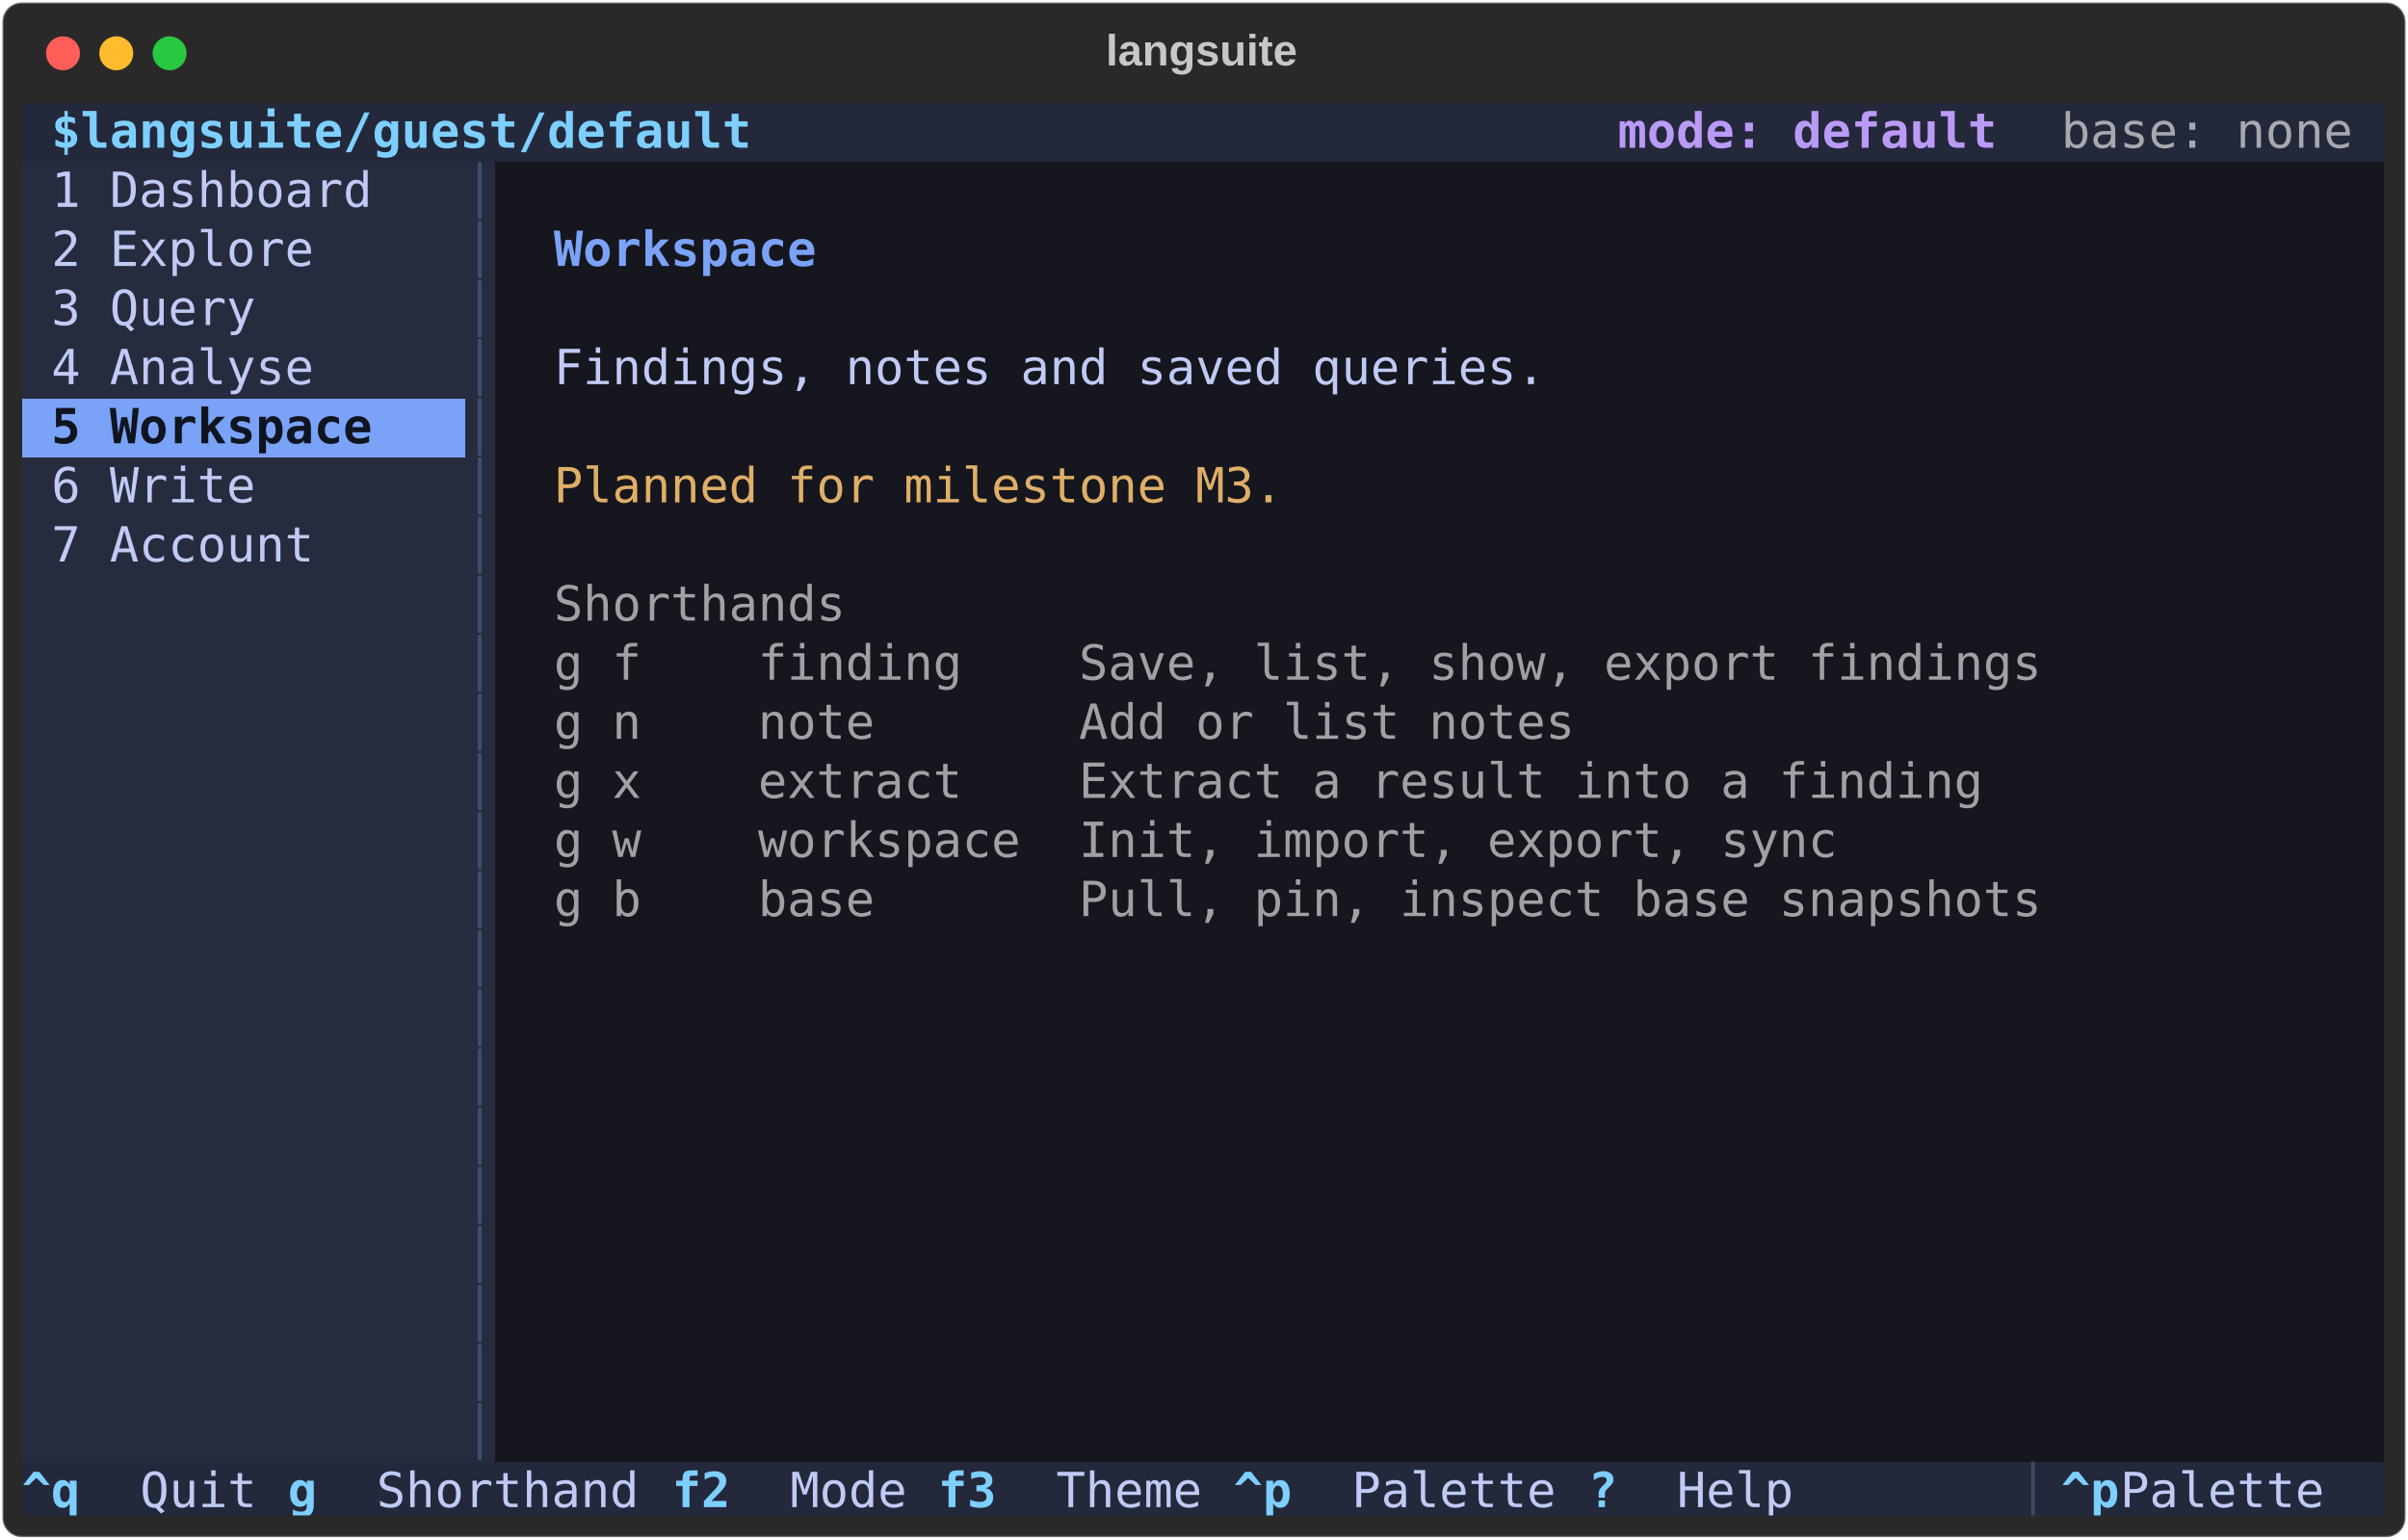
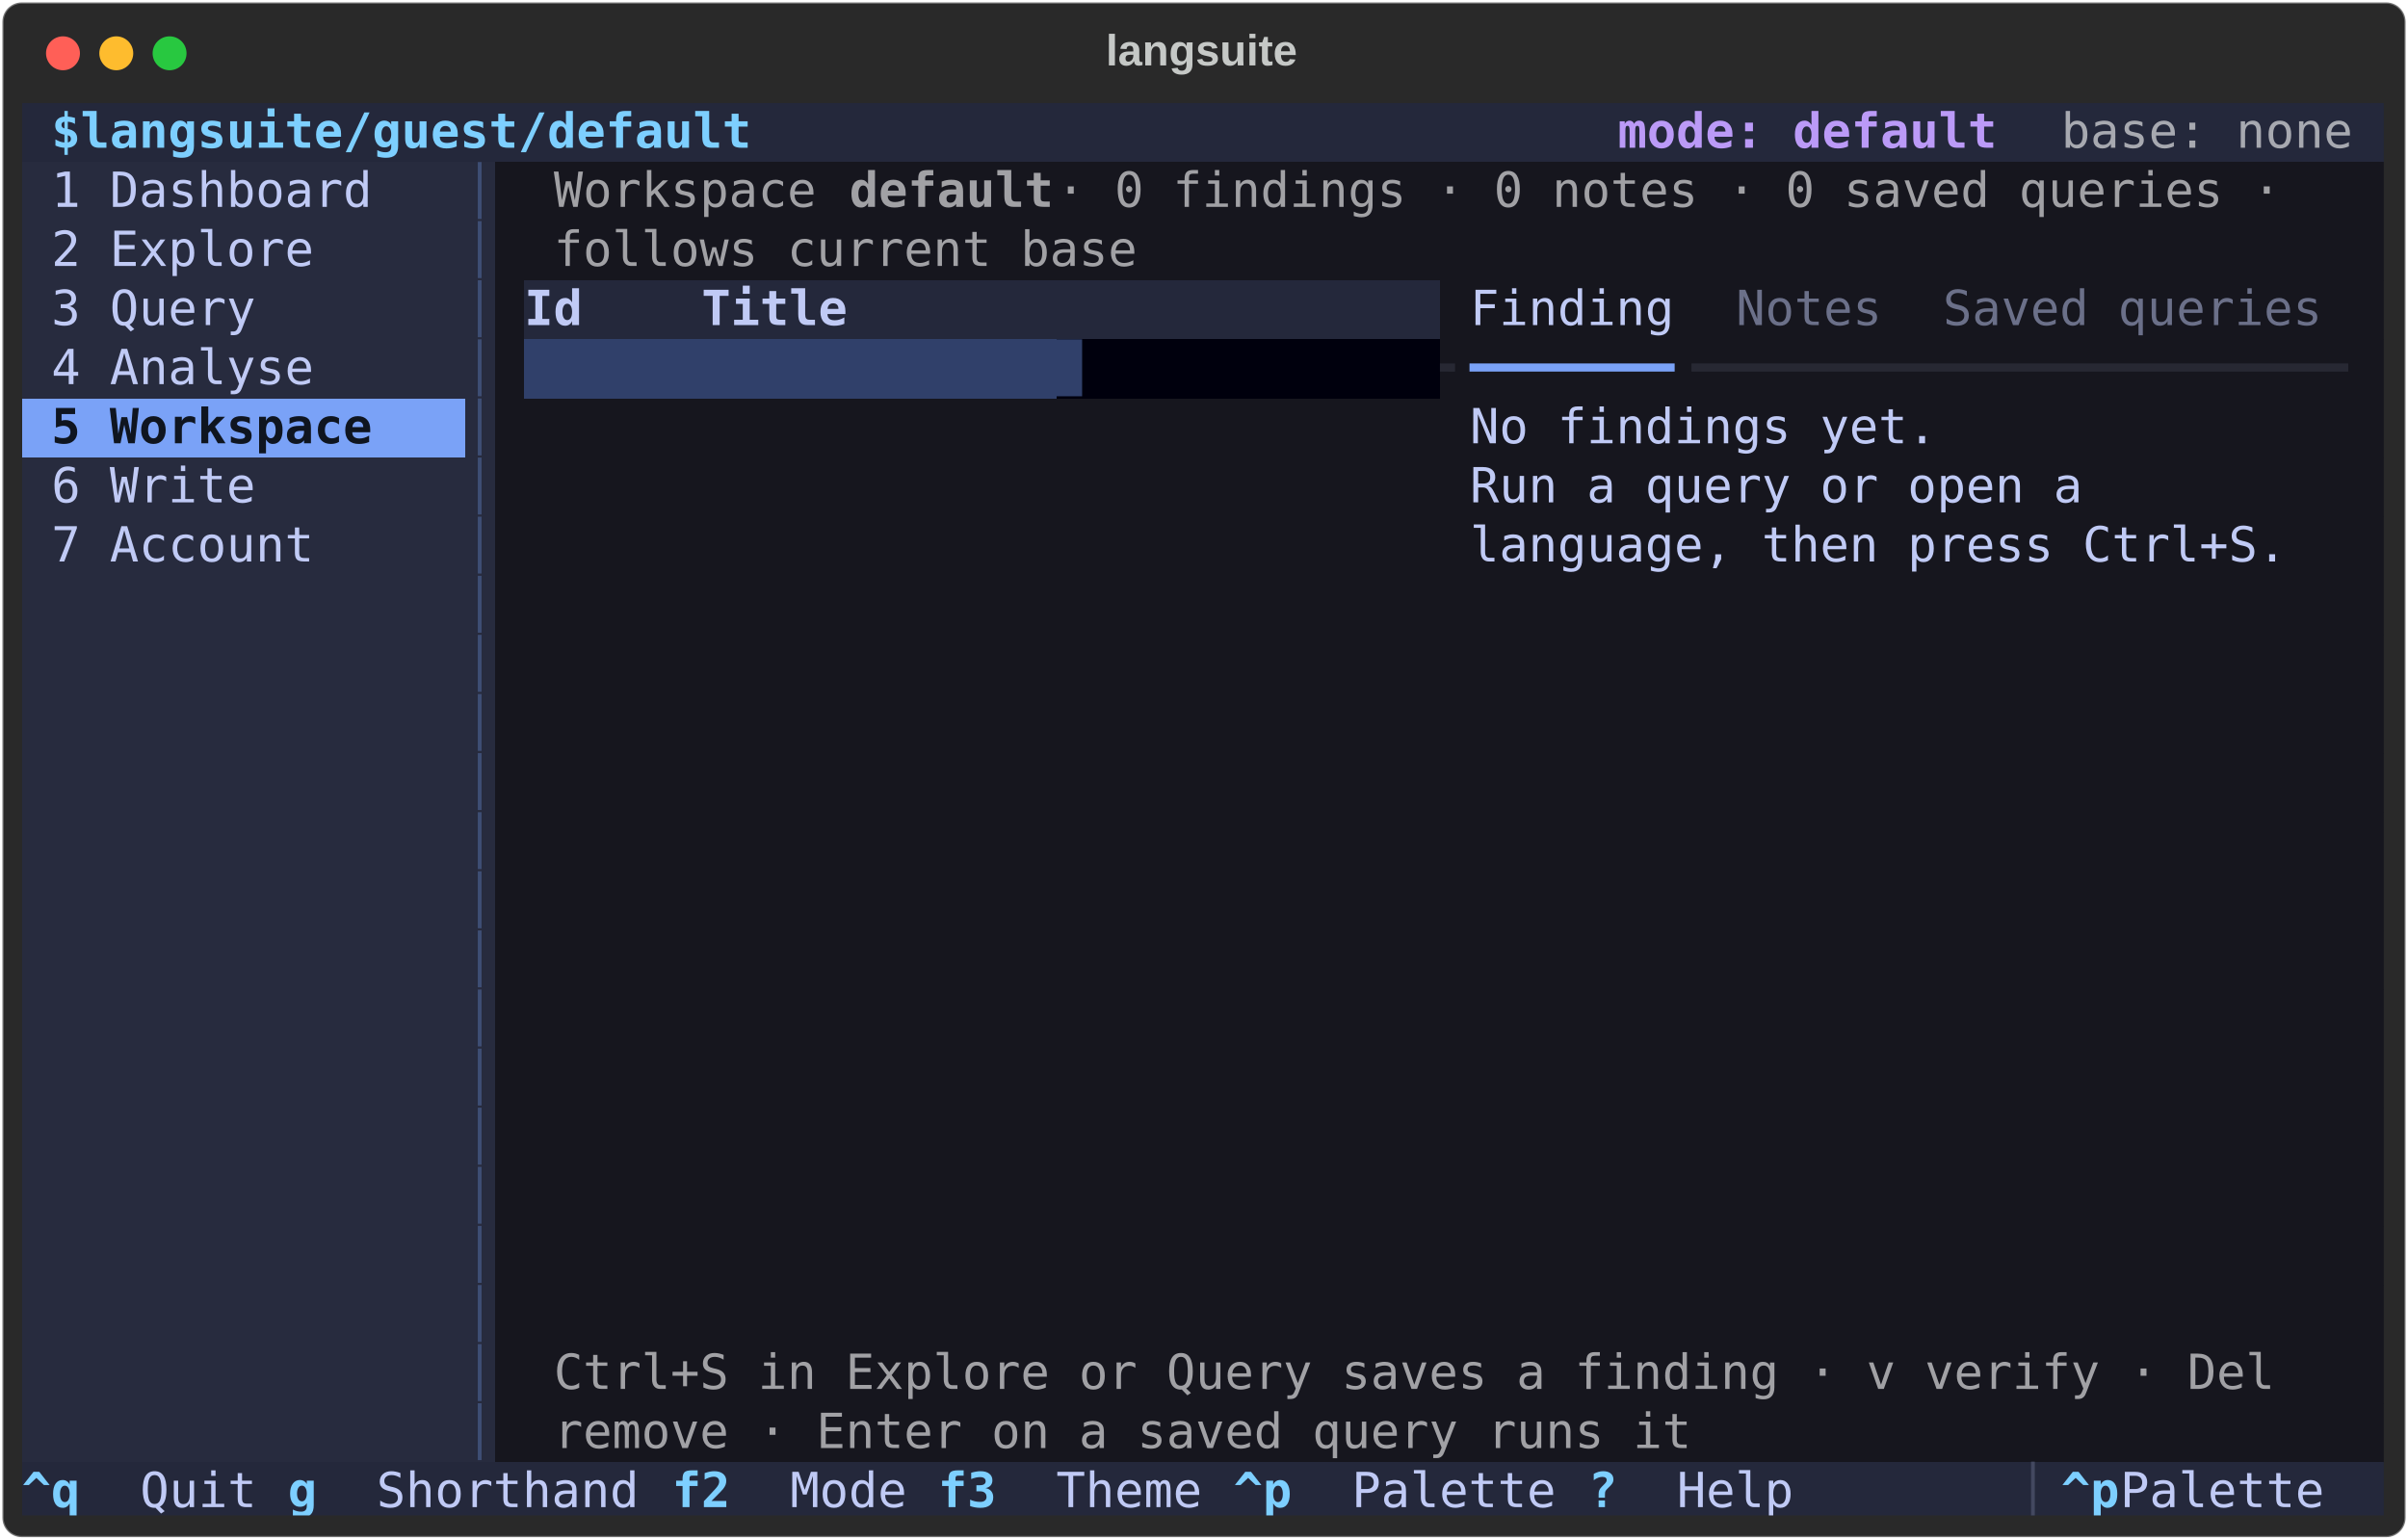
<svg xmlns="http://www.w3.org/2000/svg" class="rich-terminal" viewBox="0 0 994 635.6">
  <style>

    @font-face {
        font-family: "Fira Code";
        src: local("FiraCode-Regular"),
                url("https://cdnjs.cloudflare.com/ajax/libs/firacode/6.2.0/woff2/FiraCode-Regular.woff2") format("woff2"),
                url("https://cdnjs.cloudflare.com/ajax/libs/firacode/6.2.0/woff/FiraCode-Regular.woff") format("woff");
        font-style: normal;
        font-weight: 400;
    }
    @font-face {
        font-family: "Fira Code";
        src: local("FiraCode-Bold"),
                url("https://cdnjs.cloudflare.com/ajax/libs/firacode/6.2.0/woff2/FiraCode-Bold.woff2") format("woff2"),
                url("https://cdnjs.cloudflare.com/ajax/libs/firacode/6.2.0/woff/FiraCode-Bold.woff") format("woff");
        font-style: bold;
        font-weight: 700;
    }

    .terminal-matrix {
        font-family: Fira Code, monospace;
        font-size: 20px;
        line-height: 24.4px;
        font-variant-east-asian: full-width;
    }

    .terminal-title {
        font-size: 18px;
        font-weight: bold;
        font-family: arial;
    }

    .terminal-r1 { fill: #c5c8c6 }
.terminal-r2 { fill: #7dcfff;font-weight: bold }
.terminal-r3 { fill: #bb9af7;font-weight: bold }
.terminal-r4 { fill: #a7a9b0 }
.terminal-r5 { fill: #c0caf5 }
.terminal-r6 { fill: #3e4e74 }
- .terminal-r7 { fill: #7aa2f7;font-weight: bold }
- .terminal-r8 { fill: #0f1520;font-weight: bold }
- .terminal-r9 { fill: #dfaf68 }
- .terminal-r10 { fill: #a1a1a5 }
- .terminal-r11 { fill: #434860 }
+ .terminal-r7 { fill: #a1a1a5 }
+ .terminal-r8 { fill: #a1a1a5;font-weight: bold }
+ .terminal-r9 { fill: #c0caf5;font-weight: bold }
+ .terminal-r10 { fill: #6b7089 }
+ .terminal-r11 { fill: #1f2335 }
+ .terminal-r12 { fill: #30406a }
+ .terminal-r13 { fill: #272833 }
+ .terminal-r14 { fill: #7aa2f7 }
+ .terminal-r15 { fill: #0f1520;font-weight: bold }
+ .terminal-r16 { fill: #434860 }
    </style>
  <defs>
    <clipPath id="terminal-clip-terminal">
      <rect x="0" y="0" width="975.0" height="584.6" />
    </clipPath>
    <clipPath id="terminal-line-0">
      <rect x="0" y="1.5" width="976" height="24.65" />
    </clipPath>
    <clipPath id="terminal-line-1">
      <rect x="0" y="25.9" width="976" height="24.65" />
    </clipPath>
    <clipPath id="terminal-line-2">
      <rect x="0" y="50.3" width="976" height="24.65" />
    </clipPath>
    <clipPath id="terminal-line-3">
      <rect x="0" y="74.7" width="976" height="24.65" />
    </clipPath>
    <clipPath id="terminal-line-4">
      <rect x="0" y="99.1" width="976" height="24.65" />
    </clipPath>
    <clipPath id="terminal-line-5">
      <rect x="0" y="123.5" width="976" height="24.65" />
    </clipPath>
    <clipPath id="terminal-line-6">
      <rect x="0" y="147.9" width="976" height="24.65" />
    </clipPath>
    <clipPath id="terminal-line-7">
      <rect x="0" y="172.3" width="976" height="24.65" />
    </clipPath>
    <clipPath id="terminal-line-8">
      <rect x="0" y="196.7" width="976" height="24.65" />
    </clipPath>
    <clipPath id="terminal-line-9">
      <rect x="0" y="221.1" width="976" height="24.65" />
    </clipPath>
    <clipPath id="terminal-line-10">
      <rect x="0" y="245.5" width="976" height="24.65" />
    </clipPath>
    <clipPath id="terminal-line-11">
      <rect x="0" y="269.9" width="976" height="24.65" />
    </clipPath>
    <clipPath id="terminal-line-12">
      <rect x="0" y="294.3" width="976" height="24.65" />
    </clipPath>
    <clipPath id="terminal-line-13">
      <rect x="0" y="318.7" width="976" height="24.65" />
    </clipPath>
    <clipPath id="terminal-line-14">
      <rect x="0" y="343.1" width="976" height="24.65" />
    </clipPath>
    <clipPath id="terminal-line-15">
      <rect x="0" y="367.5" width="976" height="24.65" />
    </clipPath>
    <clipPath id="terminal-line-16">
      <rect x="0" y="391.9" width="976" height="24.65" />
    </clipPath>
    <clipPath id="terminal-line-17">
      <rect x="0" y="416.3" width="976" height="24.65" />
    </clipPath>
    <clipPath id="terminal-line-18">
      <rect x="0" y="440.7" width="976" height="24.65" />
    </clipPath>
    <clipPath id="terminal-line-19">
      <rect x="0" y="465.1" width="976" height="24.65" />
    </clipPath>
    <clipPath id="terminal-line-20">
      <rect x="0" y="489.5" width="976" height="24.65" />
    </clipPath>
    <clipPath id="terminal-line-21">
      <rect x="0" y="513.9" width="976" height="24.65" />
    </clipPath>
    <clipPath id="terminal-line-22">
      <rect x="0" y="538.3" width="976" height="24.65" />
    </clipPath>
  </defs>
  <rect fill="#292929" stroke="rgba(255,255,255,0.35)" stroke-width="1" x="1" y="1" width="992" height="633.6" rx="8" />
  <text class="terminal-title" fill="#c5c8c6" text-anchor="middle" x="496" y="27">langsuite</text>
  <g transform="translate(26,22)">
    <circle cx="0" cy="0" r="7" fill="#ff5f57" />
    <circle cx="22" cy="0" r="7" fill="#febc2e" />
    <circle cx="44" cy="0" r="7" fill="#28c840" />
  </g>
  <g transform="translate(9, 41)" clip-path="url(#terminal-clip-terminal)">
    <rect fill="#24283b" x="0" y="1.5" width="12.2" height="24.65" shape-rendering="crispEdges" />
    <rect fill="#24283b" x="12.2" y="1.5" width="292.8" height="24.65" shape-rendering="crispEdges" />
    <rect fill="#24283b" x="305" y="1.5" width="353.8" height="24.65" shape-rendering="crispEdges" />
    <rect fill="#24283b" x="658.8" y="1.5" width="158.6" height="24.65" shape-rendering="crispEdges" />
    <rect fill="#24283b" x="817.4" y="1.5" width="24.4" height="24.65" shape-rendering="crispEdges" />
    <rect fill="#24283b" x="841.8" y="1.5" width="122" height="24.65" shape-rendering="crispEdges" />
    <rect fill="#24283b" x="963.8" y="1.5" width="12.2" height="24.65" shape-rendering="crispEdges" />
    <rect fill="#272b3e" x="0" y="25.9" width="12.2" height="24.65" shape-rendering="crispEdges" />
    <rect fill="#272b3e" x="12.2" y="25.9" width="134.2" height="24.65" shape-rendering="crispEdges" />
    <rect fill="#272b3e" x="146.4" y="25.9" width="36.6" height="24.65" shape-rendering="crispEdges" />
    <rect fill="#272b3e" x="183" y="25.9" width="12.2" height="24.65" shape-rendering="crispEdges" />
-     <rect fill="#16161e" x="195.2" y="25.9" width="780.8" height="24.65" shape-rendering="crispEdges" />
+     <rect fill="#16161e" x="195.2" y="25.9" width="24.4" height="24.65" shape-rendering="crispEdges" />
+     <rect fill="#16161e" x="219.6" y="25.9" width="122" height="24.65" shape-rendering="crispEdges" />
+     <rect fill="#16161e" x="341.6" y="25.9" width="85.4" height="24.65" shape-rendering="crispEdges" />
+     <rect fill="#16161e" x="427" y="25.9" width="524.6" height="24.65" shape-rendering="crispEdges" />
+     <rect fill="#16161e" x="951.6" y="25.9" width="24.4" height="24.65" shape-rendering="crispEdges" />
    <rect fill="#272b3e" x="0" y="50.3" width="12.2" height="24.65" shape-rendering="crispEdges" />
    <rect fill="#272b3e" x="12.2" y="50.3" width="109.8" height="24.65" shape-rendering="crispEdges" />
    <rect fill="#272b3e" x="122" y="50.3" width="61" height="24.65" shape-rendering="crispEdges" />
    <rect fill="#272b3e" x="183" y="50.3" width="12.2" height="24.65" shape-rendering="crispEdges" />
    <rect fill="#16161e" x="195.2" y="50.3" width="24.4" height="24.65" shape-rendering="crispEdges" />
-     <rect fill="#16161e" x="219.6" y="50.3" width="109.8" height="24.65" shape-rendering="crispEdges" />
-     <rect fill="#16161e" x="329.4" y="50.3" width="646.6" height="24.65" shape-rendering="crispEdges" />
+     <rect fill="#16161e" x="219.6" y="50.3" width="244" height="24.65" shape-rendering="crispEdges" />
+     <rect fill="#16161e" x="463.6" y="50.3" width="512.4" height="24.65" shape-rendering="crispEdges" />
    <rect fill="#272b3e" x="0" y="74.7" width="12.2" height="24.65" shape-rendering="crispEdges" />
    <rect fill="#272b3e" x="12.2" y="74.7" width="85.4" height="24.65" shape-rendering="crispEdges" />
    <rect fill="#272b3e" x="97.6" y="74.7" width="85.4" height="24.65" shape-rendering="crispEdges" />
    <rect fill="#272b3e" x="183" y="74.7" width="12.2" height="24.65" shape-rendering="crispEdges" />
-     <rect fill="#16161e" x="195.2" y="74.7" width="780.8" height="24.65" shape-rendering="crispEdges" />
+     <rect fill="#16161e" x="195.2" y="74.7" width="12.2" height="24.65" shape-rendering="crispEdges" />
+     <rect fill="#24283b" x="207.4" y="74.7" width="73.2" height="24.65" shape-rendering="crispEdges" />
+     <rect fill="#24283b" x="280.6" y="74.7" width="305" height="24.65" shape-rendering="crispEdges" />
+     <rect fill="#16161e" x="585.6" y="74.7" width="12.2" height="24.65" shape-rendering="crispEdges" />
+     <rect fill="#16161e" x="597.8" y="74.7" width="85.4" height="24.65" shape-rendering="crispEdges" />
+     <rect fill="#16161e" x="683.2" y="74.7" width="24.4" height="24.65" shape-rendering="crispEdges" />
+     <rect fill="#16161e" x="707.6" y="74.7" width="61" height="24.65" shape-rendering="crispEdges" />
+     <rect fill="#16161e" x="768.6" y="74.7" width="24.4" height="24.65" shape-rendering="crispEdges" />
+     <rect fill="#16161e" x="793" y="74.7" width="158.6" height="24.65" shape-rendering="crispEdges" />
+     <rect fill="#16161e" x="951.6" y="74.7" width="24.4" height="24.65" shape-rendering="crispEdges" />
    <rect fill="#272b3e" x="0" y="99.1" width="12.2" height="24.65" shape-rendering="crispEdges" />
    <rect fill="#272b3e" x="12.2" y="99.1" width="109.8" height="24.65" shape-rendering="crispEdges" />
    <rect fill="#272b3e" x="122" y="99.1" width="61" height="24.65" shape-rendering="crispEdges" />
    <rect fill="#272b3e" x="183" y="99.1" width="12.2" height="24.65" shape-rendering="crispEdges" />
-     <rect fill="#16161e" x="195.2" y="99.1" width="24.4" height="24.65" shape-rendering="crispEdges" />
-     <rect fill="#16161e" x="219.6" y="99.1" width="414.8" height="24.65" shape-rendering="crispEdges" />
-     <rect fill="#16161e" x="634.4" y="99.1" width="341.6" height="24.65" shape-rendering="crispEdges" />
+     <rect fill="#16161e" x="195.2" y="99.1" width="12.2" height="24.65" shape-rendering="crispEdges" />
+     <rect fill="#30406a" x="207.4" y="99.1" width="219.6" height="24.65" shape-rendering="crispEdges" />
+     <rect fill="#00000d" x="427" y="99.1" width="12.2" height="24.65" shape-rendering="crispEdges" />
+     <rect fill="#00000d" x="439.2" y="99.1" width="146.4" height="24.65" shape-rendering="crispEdges" />
+     <rect fill="#16161e" x="585.6" y="99.1" width="12.2" height="24.65" shape-rendering="crispEdges" />
+     <rect fill="#16161e" x="597.8" y="99.1" width="85.4" height="24.65" shape-rendering="crispEdges" />
+     <rect fill="#16161e" x="683.2" y="99.1" width="280.6" height="24.65" shape-rendering="crispEdges" />
+     <rect fill="#16161e" x="963.8" y="99.1" width="12.2" height="24.65" shape-rendering="crispEdges" />
    <rect fill="#7aa2f7" x="0" y="123.5" width="12.2" height="24.65" shape-rendering="crispEdges" />
    <rect fill="#7aa2f7" x="12.2" y="123.5" width="134.2" height="24.65" shape-rendering="crispEdges" />
    <rect fill="#7aa2f7" x="146.4" y="123.5" width="36.6" height="24.65" shape-rendering="crispEdges" />
    <rect fill="#272b3e" x="183" y="123.5" width="12.2" height="24.65" shape-rendering="crispEdges" />
-     <rect fill="#16161e" x="195.2" y="123.5" width="780.8" height="24.65" shape-rendering="crispEdges" />
+     <rect fill="#16161e" x="195.2" y="123.5" width="402.6" height="24.65" shape-rendering="crispEdges" />
+     <rect fill="#16161e" x="597.8" y="123.5" width="195.2" height="24.65" shape-rendering="crispEdges" />
+     <rect fill="#16161e" x="793" y="123.5" width="183" height="24.65" shape-rendering="crispEdges" />
    <rect fill="#272b3e" x="0" y="147.9" width="12.2" height="24.65" shape-rendering="crispEdges" />
    <rect fill="#272b3e" x="12.2" y="147.9" width="85.4" height="24.65" shape-rendering="crispEdges" />
    <rect fill="#272b3e" x="97.6" y="147.9" width="85.4" height="24.65" shape-rendering="crispEdges" />
    <rect fill="#272b3e" x="183" y="147.9" width="12.2" height="24.65" shape-rendering="crispEdges" />
-     <rect fill="#16161e" x="195.2" y="147.9" width="24.4" height="24.65" shape-rendering="crispEdges" />
-     <rect fill="#16161e" x="219.6" y="147.9" width="305" height="24.65" shape-rendering="crispEdges" />
-     <rect fill="#16161e" x="524.6" y="147.9" width="451.4" height="24.65" shape-rendering="crispEdges" />
+     <rect fill="#16161e" x="195.2" y="147.9" width="402.6" height="24.65" shape-rendering="crispEdges" />
+     <rect fill="#16161e" x="597.8" y="147.9" width="256.2" height="24.65" shape-rendering="crispEdges" />
+     <rect fill="#16161e" x="854" y="147.9" width="122" height="24.65" shape-rendering="crispEdges" />
    <rect fill="#272b3e" x="0" y="172.3" width="12.2" height="24.65" shape-rendering="crispEdges" />
    <rect fill="#272b3e" x="12.2" y="172.3" width="109.8" height="24.65" shape-rendering="crispEdges" />
    <rect fill="#272b3e" x="122" y="172.3" width="61" height="24.65" shape-rendering="crispEdges" />
    <rect fill="#272b3e" x="183" y="172.3" width="12.2" height="24.65" shape-rendering="crispEdges" />
-     <rect fill="#16161e" x="195.2" y="172.3" width="780.8" height="24.65" shape-rendering="crispEdges" />
+     <rect fill="#16161e" x="195.2" y="172.3" width="402.6" height="24.65" shape-rendering="crispEdges" />
+     <rect fill="#16161e" x="597.8" y="172.3" width="341.6" height="24.65" shape-rendering="crispEdges" />
+     <rect fill="#16161e" x="939.4" y="172.3" width="36.6" height="24.65" shape-rendering="crispEdges" />
    <rect fill="#272b3e" x="0" y="196.7" width="183" height="24.65" shape-rendering="crispEdges" />
    <rect fill="#272b3e" x="183" y="196.7" width="12.2" height="24.65" shape-rendering="crispEdges" />
-     <rect fill="#16161e" x="195.2" y="196.7" width="24.4" height="24.65" shape-rendering="crispEdges" />
-     <rect fill="#16161e" x="219.6" y="196.7" width="122" height="24.65" shape-rendering="crispEdges" />
-     <rect fill="#16161e" x="341.6" y="196.7" width="634.4" height="24.65" shape-rendering="crispEdges" />
+     <rect fill="#16161e" x="195.2" y="196.7" width="780.8" height="24.65" shape-rendering="crispEdges" />
    <rect fill="#272b3e" x="0" y="221.1" width="183" height="24.65" shape-rendering="crispEdges" />
    <rect fill="#272b3e" x="183" y="221.1" width="12.2" height="24.65" shape-rendering="crispEdges" />
-     <rect fill="#16161e" x="195.2" y="221.1" width="24.4" height="24.65" shape-rendering="crispEdges" />
-     <rect fill="#16161e" x="219.6" y="221.1" width="646.6" height="24.65" shape-rendering="crispEdges" />
-     <rect fill="#16161e" x="866.2" y="221.1" width="109.8" height="24.65" shape-rendering="crispEdges" />
+     <rect fill="#16161e" x="195.2" y="221.1" width="780.8" height="24.65" shape-rendering="crispEdges" />
    <rect fill="#272b3e" x="0" y="245.5" width="183" height="24.65" shape-rendering="crispEdges" />
    <rect fill="#272b3e" x="183" y="245.5" width="12.2" height="24.65" shape-rendering="crispEdges" />
-     <rect fill="#16161e" x="195.2" y="245.5" width="24.4" height="24.65" shape-rendering="crispEdges" />
-     <rect fill="#16161e" x="219.6" y="245.5" width="451.4" height="24.65" shape-rendering="crispEdges" />
-     <rect fill="#16161e" x="671" y="245.5" width="305" height="24.65" shape-rendering="crispEdges" />
+     <rect fill="#16161e" x="195.2" y="245.5" width="780.8" height="24.65" shape-rendering="crispEdges" />
    <rect fill="#272b3e" x="0" y="269.9" width="183" height="24.65" shape-rendering="crispEdges" />
    <rect fill="#272b3e" x="183" y="269.9" width="12.2" height="24.65" shape-rendering="crispEdges" />
-     <rect fill="#16161e" x="195.2" y="269.9" width="24.4" height="24.65" shape-rendering="crispEdges" />
-     <rect fill="#16161e" x="219.6" y="269.9" width="622.2" height="24.65" shape-rendering="crispEdges" />
-     <rect fill="#16161e" x="841.8" y="269.9" width="134.2" height="24.65" shape-rendering="crispEdges" />
+     <rect fill="#16161e" x="195.2" y="269.9" width="780.8" height="24.65" shape-rendering="crispEdges" />
    <rect fill="#272b3e" x="0" y="294.3" width="183" height="24.65" shape-rendering="crispEdges" />
    <rect fill="#272b3e" x="183" y="294.3" width="12.2" height="24.65" shape-rendering="crispEdges" />
-     <rect fill="#16161e" x="195.2" y="294.3" width="24.4" height="24.65" shape-rendering="crispEdges" />
-     <rect fill="#16161e" x="219.6" y="294.3" width="561.2" height="24.65" shape-rendering="crispEdges" />
-     <rect fill="#16161e" x="780.8" y="294.3" width="195.2" height="24.65" shape-rendering="crispEdges" />
+     <rect fill="#16161e" x="195.2" y="294.3" width="780.8" height="24.65" shape-rendering="crispEdges" />
    <rect fill="#272b3e" x="0" y="318.7" width="183" height="24.65" shape-rendering="crispEdges" />
    <rect fill="#272b3e" x="183" y="318.7" width="12.2" height="24.65" shape-rendering="crispEdges" />
-     <rect fill="#16161e" x="195.2" y="318.7" width="24.4" height="24.65" shape-rendering="crispEdges" />
-     <rect fill="#16161e" x="219.6" y="318.7" width="646.6" height="24.65" shape-rendering="crispEdges" />
-     <rect fill="#16161e" x="866.2" y="318.7" width="109.8" height="24.65" shape-rendering="crispEdges" />
+     <rect fill="#16161e" x="195.2" y="318.7" width="780.8" height="24.65" shape-rendering="crispEdges" />
    <rect fill="#272b3e" x="0" y="343.1" width="183" height="24.65" shape-rendering="crispEdges" />
    <rect fill="#272b3e" x="183" y="343.1" width="12.2" height="24.65" shape-rendering="crispEdges" />
    <rect fill="#16161e" x="195.2" y="343.1" width="780.8" height="24.65" shape-rendering="crispEdges" />
    <rect fill="#272b3e" x="0" y="367.5" width="183" height="24.65" shape-rendering="crispEdges" />
    <rect fill="#272b3e" x="183" y="367.5" width="12.2" height="24.65" shape-rendering="crispEdges" />
    <rect fill="#16161e" x="195.2" y="367.5" width="780.8" height="24.65" shape-rendering="crispEdges" />
    <rect fill="#272b3e" x="0" y="391.9" width="183" height="24.65" shape-rendering="crispEdges" />
    <rect fill="#272b3e" x="183" y="391.9" width="12.2" height="24.65" shape-rendering="crispEdges" />
    <rect fill="#16161e" x="195.2" y="391.9" width="780.8" height="24.65" shape-rendering="crispEdges" />
    <rect fill="#272b3e" x="0" y="416.3" width="183" height="24.65" shape-rendering="crispEdges" />
    <rect fill="#272b3e" x="183" y="416.3" width="12.2" height="24.65" shape-rendering="crispEdges" />
    <rect fill="#16161e" x="195.2" y="416.3" width="780.8" height="24.65" shape-rendering="crispEdges" />
    <rect fill="#272b3e" x="0" y="440.7" width="183" height="24.65" shape-rendering="crispEdges" />
    <rect fill="#272b3e" x="183" y="440.7" width="12.2" height="24.65" shape-rendering="crispEdges" />
    <rect fill="#16161e" x="195.2" y="440.7" width="780.8" height="24.65" shape-rendering="crispEdges" />
    <rect fill="#272b3e" x="0" y="465.1" width="183" height="24.65" shape-rendering="crispEdges" />
    <rect fill="#272b3e" x="183" y="465.1" width="12.2" height="24.65" shape-rendering="crispEdges" />
    <rect fill="#16161e" x="195.2" y="465.1" width="780.8" height="24.65" shape-rendering="crispEdges" />
    <rect fill="#272b3e" x="0" y="489.5" width="183" height="24.65" shape-rendering="crispEdges" />
    <rect fill="#272b3e" x="183" y="489.5" width="12.2" height="24.65" shape-rendering="crispEdges" />
    <rect fill="#16161e" x="195.2" y="489.5" width="780.8" height="24.65" shape-rendering="crispEdges" />
    <rect fill="#272b3e" x="0" y="513.9" width="183" height="24.65" shape-rendering="crispEdges" />
    <rect fill="#272b3e" x="183" y="513.9" width="12.2" height="24.65" shape-rendering="crispEdges" />
-     <rect fill="#16161e" x="195.2" y="513.9" width="780.8" height="24.65" shape-rendering="crispEdges" />
+     <rect fill="#16161e" x="195.2" y="513.9" width="24.4" height="24.65" shape-rendering="crispEdges" />
+     <rect fill="#16161e" x="219.6" y="513.9" width="719.8" height="24.65" shape-rendering="crispEdges" />
+     <rect fill="#16161e" x="939.4" y="513.9" width="36.6" height="24.65" shape-rendering="crispEdges" />
    <rect fill="#272b3e" x="0" y="538.3" width="183" height="24.65" shape-rendering="crispEdges" />
    <rect fill="#272b3e" x="183" y="538.3" width="12.2" height="24.65" shape-rendering="crispEdges" />
-     <rect fill="#16161e" x="195.2" y="538.3" width="780.8" height="24.65" shape-rendering="crispEdges" />
+     <rect fill="#16161e" x="195.2" y="538.3" width="24.4" height="24.65" shape-rendering="crispEdges" />
+     <rect fill="#16161e" x="219.6" y="538.3" width="475.8" height="24.65" shape-rendering="crispEdges" />
+     <rect fill="#16161e" x="695.4" y="538.3" width="280.6" height="24.65" shape-rendering="crispEdges" />
    <rect fill="#24283b" x="0" y="562.7" width="48.8" height="24.65" shape-rendering="crispEdges" />
    <rect fill="#24283b" x="48.8" y="562.7" width="61" height="24.65" shape-rendering="crispEdges" />
    <rect fill="#24283b" x="109.8" y="562.7" width="36.6" height="24.65" shape-rendering="crispEdges" />
    <rect fill="#24283b" x="146.4" y="562.7" width="122" height="24.65" shape-rendering="crispEdges" />
    <rect fill="#24283b" x="268.4" y="562.7" width="48.8" height="24.65" shape-rendering="crispEdges" />
    <rect fill="#24283b" x="317.2" y="562.7" width="61" height="24.65" shape-rendering="crispEdges" />
    <rect fill="#24283b" x="378.2" y="562.7" width="48.8" height="24.65" shape-rendering="crispEdges" />
    <rect fill="#24283b" x="427" y="562.7" width="73.2" height="24.65" shape-rendering="crispEdges" />
    <rect fill="#24283b" x="500.2" y="562.7" width="48.8" height="24.65" shape-rendering="crispEdges" />
    <rect fill="#24283b" x="549" y="562.7" width="97.6" height="24.65" shape-rendering="crispEdges" />
    <rect fill="#24283b" x="646.6" y="562.7" width="36.6" height="24.65" shape-rendering="crispEdges" />
    <rect fill="#24283b" x="683.2" y="562.7" width="61" height="24.65" shape-rendering="crispEdges" />
    <rect fill="#24283b" x="744.2" y="562.7" width="85.4" height="24.65" shape-rendering="crispEdges" />
    <rect fill="#24283b" x="829.6" y="562.7" width="12.2" height="24.65" shape-rendering="crispEdges" />
    <rect fill="#24283b" x="841.8" y="562.7" width="24.4" height="24.65" shape-rendering="crispEdges" />
    <rect fill="#24283b" x="866.2" y="562.7" width="97.6" height="24.65" shape-rendering="crispEdges" />
    <rect fill="#24283b" x="963.8" y="562.7" width="12.2" height="24.65" shape-rendering="crispEdges" />
    <g class="terminal-matrix">
      <text class="terminal-r2" x="12.2" y="20" textLength="292.8" clip-path="url(#terminal-line-0)">$langsuite/guest/default</text>
      <text class="terminal-r3" x="658.8" y="20" textLength="158.6" clip-path="url(#terminal-line-0)">mode: default</text>
      <text class="terminal-r4" x="841.8" y="20" textLength="122" clip-path="url(#terminal-line-0)">base: none</text>
      <text class="terminal-r1" x="976" y="20" textLength="12.2" clip-path="url(#terminal-line-0)">
</text>
      <text class="terminal-r5" x="12.2" y="44.4" textLength="134.2" clip-path="url(#terminal-line-1)">1 Dashboard</text>
      <text class="terminal-r6" x="183" y="44.4" textLength="12.2" clip-path="url(#terminal-line-1)">│</text>
+       <text class="terminal-r7" x="219.6" y="44.4" textLength="122" clip-path="url(#terminal-line-1)">Workspace </text>
+       <text class="terminal-r8" x="341.6" y="44.4" textLength="85.4" clip-path="url(#terminal-line-1)">default</text>
+       <text class="terminal-r7" x="427" y="44.4" textLength="524.6" clip-path="url(#terminal-line-1)"> · 0 findings · 0 notes · 0 saved queries ·</text>
      <text class="terminal-r1" x="976" y="44.4" textLength="12.2" clip-path="url(#terminal-line-1)">
</text>
      <text class="terminal-r5" x="12.2" y="68.8" textLength="109.8" clip-path="url(#terminal-line-2)">2 Explore</text>
      <text class="terminal-r6" x="183" y="68.8" textLength="12.2" clip-path="url(#terminal-line-2)">│</text>
-       <text class="terminal-r7" x="219.6" y="68.8" textLength="109.8" clip-path="url(#terminal-line-2)">Workspace</text>
+       <text class="terminal-r7" x="219.6" y="68.8" textLength="244" clip-path="url(#terminal-line-2)">follows current base</text>
      <text class="terminal-r1" x="976" y="68.8" textLength="12.2" clip-path="url(#terminal-line-2)">
</text>
      <text class="terminal-r5" x="12.2" y="93.2" textLength="85.4" clip-path="url(#terminal-line-3)">3 Query</text>
      <text class="terminal-r6" x="183" y="93.2" textLength="12.2" clip-path="url(#terminal-line-3)">│</text>
+       <text class="terminal-r9" x="207.4" y="93.2" textLength="73.2" clip-path="url(#terminal-line-3)"> Id   </text>
+       <text class="terminal-r9" x="280.6" y="93.2" textLength="305" clip-path="url(#terminal-line-3)"> Title                   </text>
+       <text class="terminal-r5" x="597.8" y="93.2" textLength="85.4" clip-path="url(#terminal-line-3)">Finding</text>
+       <text class="terminal-r10" x="707.6" y="93.2" textLength="61" clip-path="url(#terminal-line-3)">Notes</text>
+       <text class="terminal-r10" x="793" y="93.2" textLength="158.6" clip-path="url(#terminal-line-3)">Saved queries</text>
      <text class="terminal-r1" x="976" y="93.2" textLength="12.2" clip-path="url(#terminal-line-3)">
</text>
      <text class="terminal-r5" x="12.2" y="117.6" textLength="109.8" clip-path="url(#terminal-line-4)">4 Analyse</text>
      <text class="terminal-r6" x="183" y="117.6" textLength="12.2" clip-path="url(#terminal-line-4)">│</text>
-       <text class="terminal-r5" x="219.6" y="117.6" textLength="414.8" clip-path="url(#terminal-line-4)">Findings, notes and saved queries.</text>
+       <text class="terminal-r12" x="427" y="117.6" textLength="12.2" clip-path="url(#terminal-line-4)">▉</text>
+       <text class="terminal-r13" x="585.6" y="117.6" textLength="12.2" clip-path="url(#terminal-line-4)">╸</text>
+       <text class="terminal-r14" x="597.8" y="117.6" textLength="85.4" clip-path="url(#terminal-line-4)">━━━━━━━</text>
+       <text class="terminal-r13" x="683.2" y="117.6" textLength="280.6" clip-path="url(#terminal-line-4)">╺━━━━━━━━━━━━━━━━━━━━━━</text>
      <text class="terminal-r1" x="976" y="117.6" textLength="12.2" clip-path="url(#terminal-line-4)">
</text>
-       <text class="terminal-r8" x="12.2" y="142" textLength="134.2" clip-path="url(#terminal-line-5)">5 Workspace</text>
+       <text class="terminal-r15" x="12.2" y="142" textLength="134.2" clip-path="url(#terminal-line-5)">5 Workspace</text>
      <text class="terminal-r6" x="183" y="142" textLength="12.2" clip-path="url(#terminal-line-5)">│</text>
+       <text class="terminal-r5" x="597.8" y="142" textLength="195.2" clip-path="url(#terminal-line-5)">No findings yet.</text>
      <text class="terminal-r1" x="976" y="142" textLength="12.2" clip-path="url(#terminal-line-5)">
</text>
      <text class="terminal-r5" x="12.2" y="166.4" textLength="85.4" clip-path="url(#terminal-line-6)">6 Write</text>
      <text class="terminal-r6" x="183" y="166.4" textLength="12.2" clip-path="url(#terminal-line-6)">│</text>
-       <text class="terminal-r9" x="219.6" y="166.4" textLength="305" clip-path="url(#terminal-line-6)">Planned for milestone M3.</text>
+       <text class="terminal-r5" x="597.8" y="166.4" textLength="256.2" clip-path="url(#terminal-line-6)">Run a query or open a</text>
      <text class="terminal-r1" x="976" y="166.4" textLength="12.2" clip-path="url(#terminal-line-6)">
</text>
      <text class="terminal-r5" x="12.2" y="190.8" textLength="109.8" clip-path="url(#terminal-line-7)">7 Account</text>
      <text class="terminal-r6" x="183" y="190.8" textLength="12.2" clip-path="url(#terminal-line-7)">│</text>
+       <text class="terminal-r5" x="597.8" y="190.8" textLength="341.6" clip-path="url(#terminal-line-7)">language, then press Ctrl+S.</text>
      <text class="terminal-r1" x="976" y="190.8" textLength="12.2" clip-path="url(#terminal-line-7)">
</text>
      <text class="terminal-r6" x="183" y="215.2" textLength="12.2" clip-path="url(#terminal-line-8)">│</text>
-       <text class="terminal-r10" x="219.6" y="215.2" textLength="122" clip-path="url(#terminal-line-8)">Shorthands</text>
      <text class="terminal-r1" x="976" y="215.2" textLength="12.2" clip-path="url(#terminal-line-8)">
</text>
      <text class="terminal-r6" x="183" y="239.6" textLength="12.2" clip-path="url(#terminal-line-9)">│</text>
-       <text class="terminal-r10" x="219.6" y="239.6" textLength="646.6" clip-path="url(#terminal-line-9)">  g f    finding    Save, list, show, export findings</text>
      <text class="terminal-r1" x="976" y="239.6" textLength="12.2" clip-path="url(#terminal-line-9)">
</text>
      <text class="terminal-r6" x="183" y="264" textLength="12.2" clip-path="url(#terminal-line-10)">│</text>
-       <text class="terminal-r10" x="219.6" y="264" textLength="451.4" clip-path="url(#terminal-line-10)">  g n    note       Add or list notes</text>
      <text class="terminal-r1" x="976" y="264" textLength="12.2" clip-path="url(#terminal-line-10)">
</text>
      <text class="terminal-r6" x="183" y="288.4" textLength="12.2" clip-path="url(#terminal-line-11)">│</text>
-       <text class="terminal-r10" x="219.6" y="288.4" textLength="622.2" clip-path="url(#terminal-line-11)">  g x    extract    Extract a result into a finding</text>
      <text class="terminal-r1" x="976" y="288.4" textLength="12.2" clip-path="url(#terminal-line-11)">
</text>
      <text class="terminal-r6" x="183" y="312.8" textLength="12.2" clip-path="url(#terminal-line-12)">│</text>
-       <text class="terminal-r10" x="219.6" y="312.8" textLength="561.2" clip-path="url(#terminal-line-12)">  g w    workspace  Init, import, export, sync</text>
      <text class="terminal-r1" x="976" y="312.8" textLength="12.2" clip-path="url(#terminal-line-12)">
</text>
      <text class="terminal-r6" x="183" y="337.2" textLength="12.2" clip-path="url(#terminal-line-13)">│</text>
-       <text class="terminal-r10" x="219.6" y="337.2" textLength="646.6" clip-path="url(#terminal-line-13)">  g b    base       Pull, pin, inspect base snapshots</text>
      <text class="terminal-r1" x="976" y="337.2" textLength="12.2" clip-path="url(#terminal-line-13)">
</text>
      <text class="terminal-r6" x="183" y="361.6" textLength="12.2" clip-path="url(#terminal-line-14)">│</text>
      <text class="terminal-r1" x="976" y="361.6" textLength="12.2" clip-path="url(#terminal-line-14)">
</text>
      <text class="terminal-r6" x="183" y="386" textLength="12.2" clip-path="url(#terminal-line-15)">│</text>
      <text class="terminal-r1" x="976" y="386" textLength="12.2" clip-path="url(#terminal-line-15)">
</text>
      <text class="terminal-r6" x="183" y="410.4" textLength="12.2" clip-path="url(#terminal-line-16)">│</text>
      <text class="terminal-r1" x="976" y="410.4" textLength="12.2" clip-path="url(#terminal-line-16)">
</text>
      <text class="terminal-r6" x="183" y="434.8" textLength="12.2" clip-path="url(#terminal-line-17)">│</text>
      <text class="terminal-r1" x="976" y="434.8" textLength="12.2" clip-path="url(#terminal-line-17)">
</text>
      <text class="terminal-r6" x="183" y="459.2" textLength="12.2" clip-path="url(#terminal-line-18)">│</text>
      <text class="terminal-r1" x="976" y="459.2" textLength="12.2" clip-path="url(#terminal-line-18)">
</text>
      <text class="terminal-r6" x="183" y="483.6" textLength="12.2" clip-path="url(#terminal-line-19)">│</text>
      <text class="terminal-r1" x="976" y="483.6" textLength="12.2" clip-path="url(#terminal-line-19)">
</text>
      <text class="terminal-r6" x="183" y="508" textLength="12.2" clip-path="url(#terminal-line-20)">│</text>
      <text class="terminal-r1" x="976" y="508" textLength="12.2" clip-path="url(#terminal-line-20)">
</text>
      <text class="terminal-r6" x="183" y="532.4" textLength="12.2" clip-path="url(#terminal-line-21)">│</text>
+       <text class="terminal-r7" x="219.6" y="532.4" textLength="719.8" clip-path="url(#terminal-line-21)">Ctrl+S in Explore or Query saves a finding · v verify · Del</text>
      <text class="terminal-r1" x="976" y="532.4" textLength="12.2" clip-path="url(#terminal-line-21)">
</text>
      <text class="terminal-r6" x="183" y="556.8" textLength="12.2" clip-path="url(#terminal-line-22)">│</text>
+       <text class="terminal-r7" x="219.6" y="556.8" textLength="475.8" clip-path="url(#terminal-line-22)">remove · Enter on a saved query runs it</text>
      <text class="terminal-r1" x="976" y="556.8" textLength="12.2" clip-path="url(#terminal-line-22)">
</text>
      <text class="terminal-r2" x="0" y="581.2" textLength="48.8" clip-path="url(#terminal-line-23)"> ^q </text>
      <text class="terminal-r5" x="48.8" y="581.2" textLength="61" clip-path="url(#terminal-line-23)">Quit </text>
      <text class="terminal-r2" x="109.8" y="581.2" textLength="36.6" clip-path="url(#terminal-line-23)"> g </text>
      <text class="terminal-r5" x="146.4" y="581.2" textLength="122" clip-path="url(#terminal-line-23)">Shorthand </text>
      <text class="terminal-r2" x="268.4" y="581.2" textLength="48.8" clip-path="url(#terminal-line-23)"> f2 </text>
      <text class="terminal-r5" x="317.2" y="581.2" textLength="61" clip-path="url(#terminal-line-23)">Mode </text>
      <text class="terminal-r2" x="378.2" y="581.2" textLength="48.8" clip-path="url(#terminal-line-23)"> f3 </text>
      <text class="terminal-r5" x="427" y="581.2" textLength="73.2" clip-path="url(#terminal-line-23)">Theme </text>
      <text class="terminal-r2" x="500.2" y="581.2" textLength="48.8" clip-path="url(#terminal-line-23)"> ^p </text>
      <text class="terminal-r5" x="549" y="581.2" textLength="97.6" clip-path="url(#terminal-line-23)">Palette </text>
      <text class="terminal-r2" x="646.6" y="581.2" textLength="36.6" clip-path="url(#terminal-line-23)"> ? </text>
      <text class="terminal-r5" x="683.2" y="581.2" textLength="61" clip-path="url(#terminal-line-23)">Help </text>
-       <text class="terminal-r11" x="829.6" y="581.2" textLength="12.2" clip-path="url(#terminal-line-23)">▏</text>
+       <text class="terminal-r16" x="829.6" y="581.2" textLength="12.2" clip-path="url(#terminal-line-23)">▏</text>
      <text class="terminal-r2" x="841.8" y="581.2" textLength="24.4" clip-path="url(#terminal-line-23)">^p</text>
      <text class="terminal-r5" x="866.2" y="581.2" textLength="97.6" clip-path="url(#terminal-line-23)"> Palette</text>
    </g>
  </g>
</svg>
